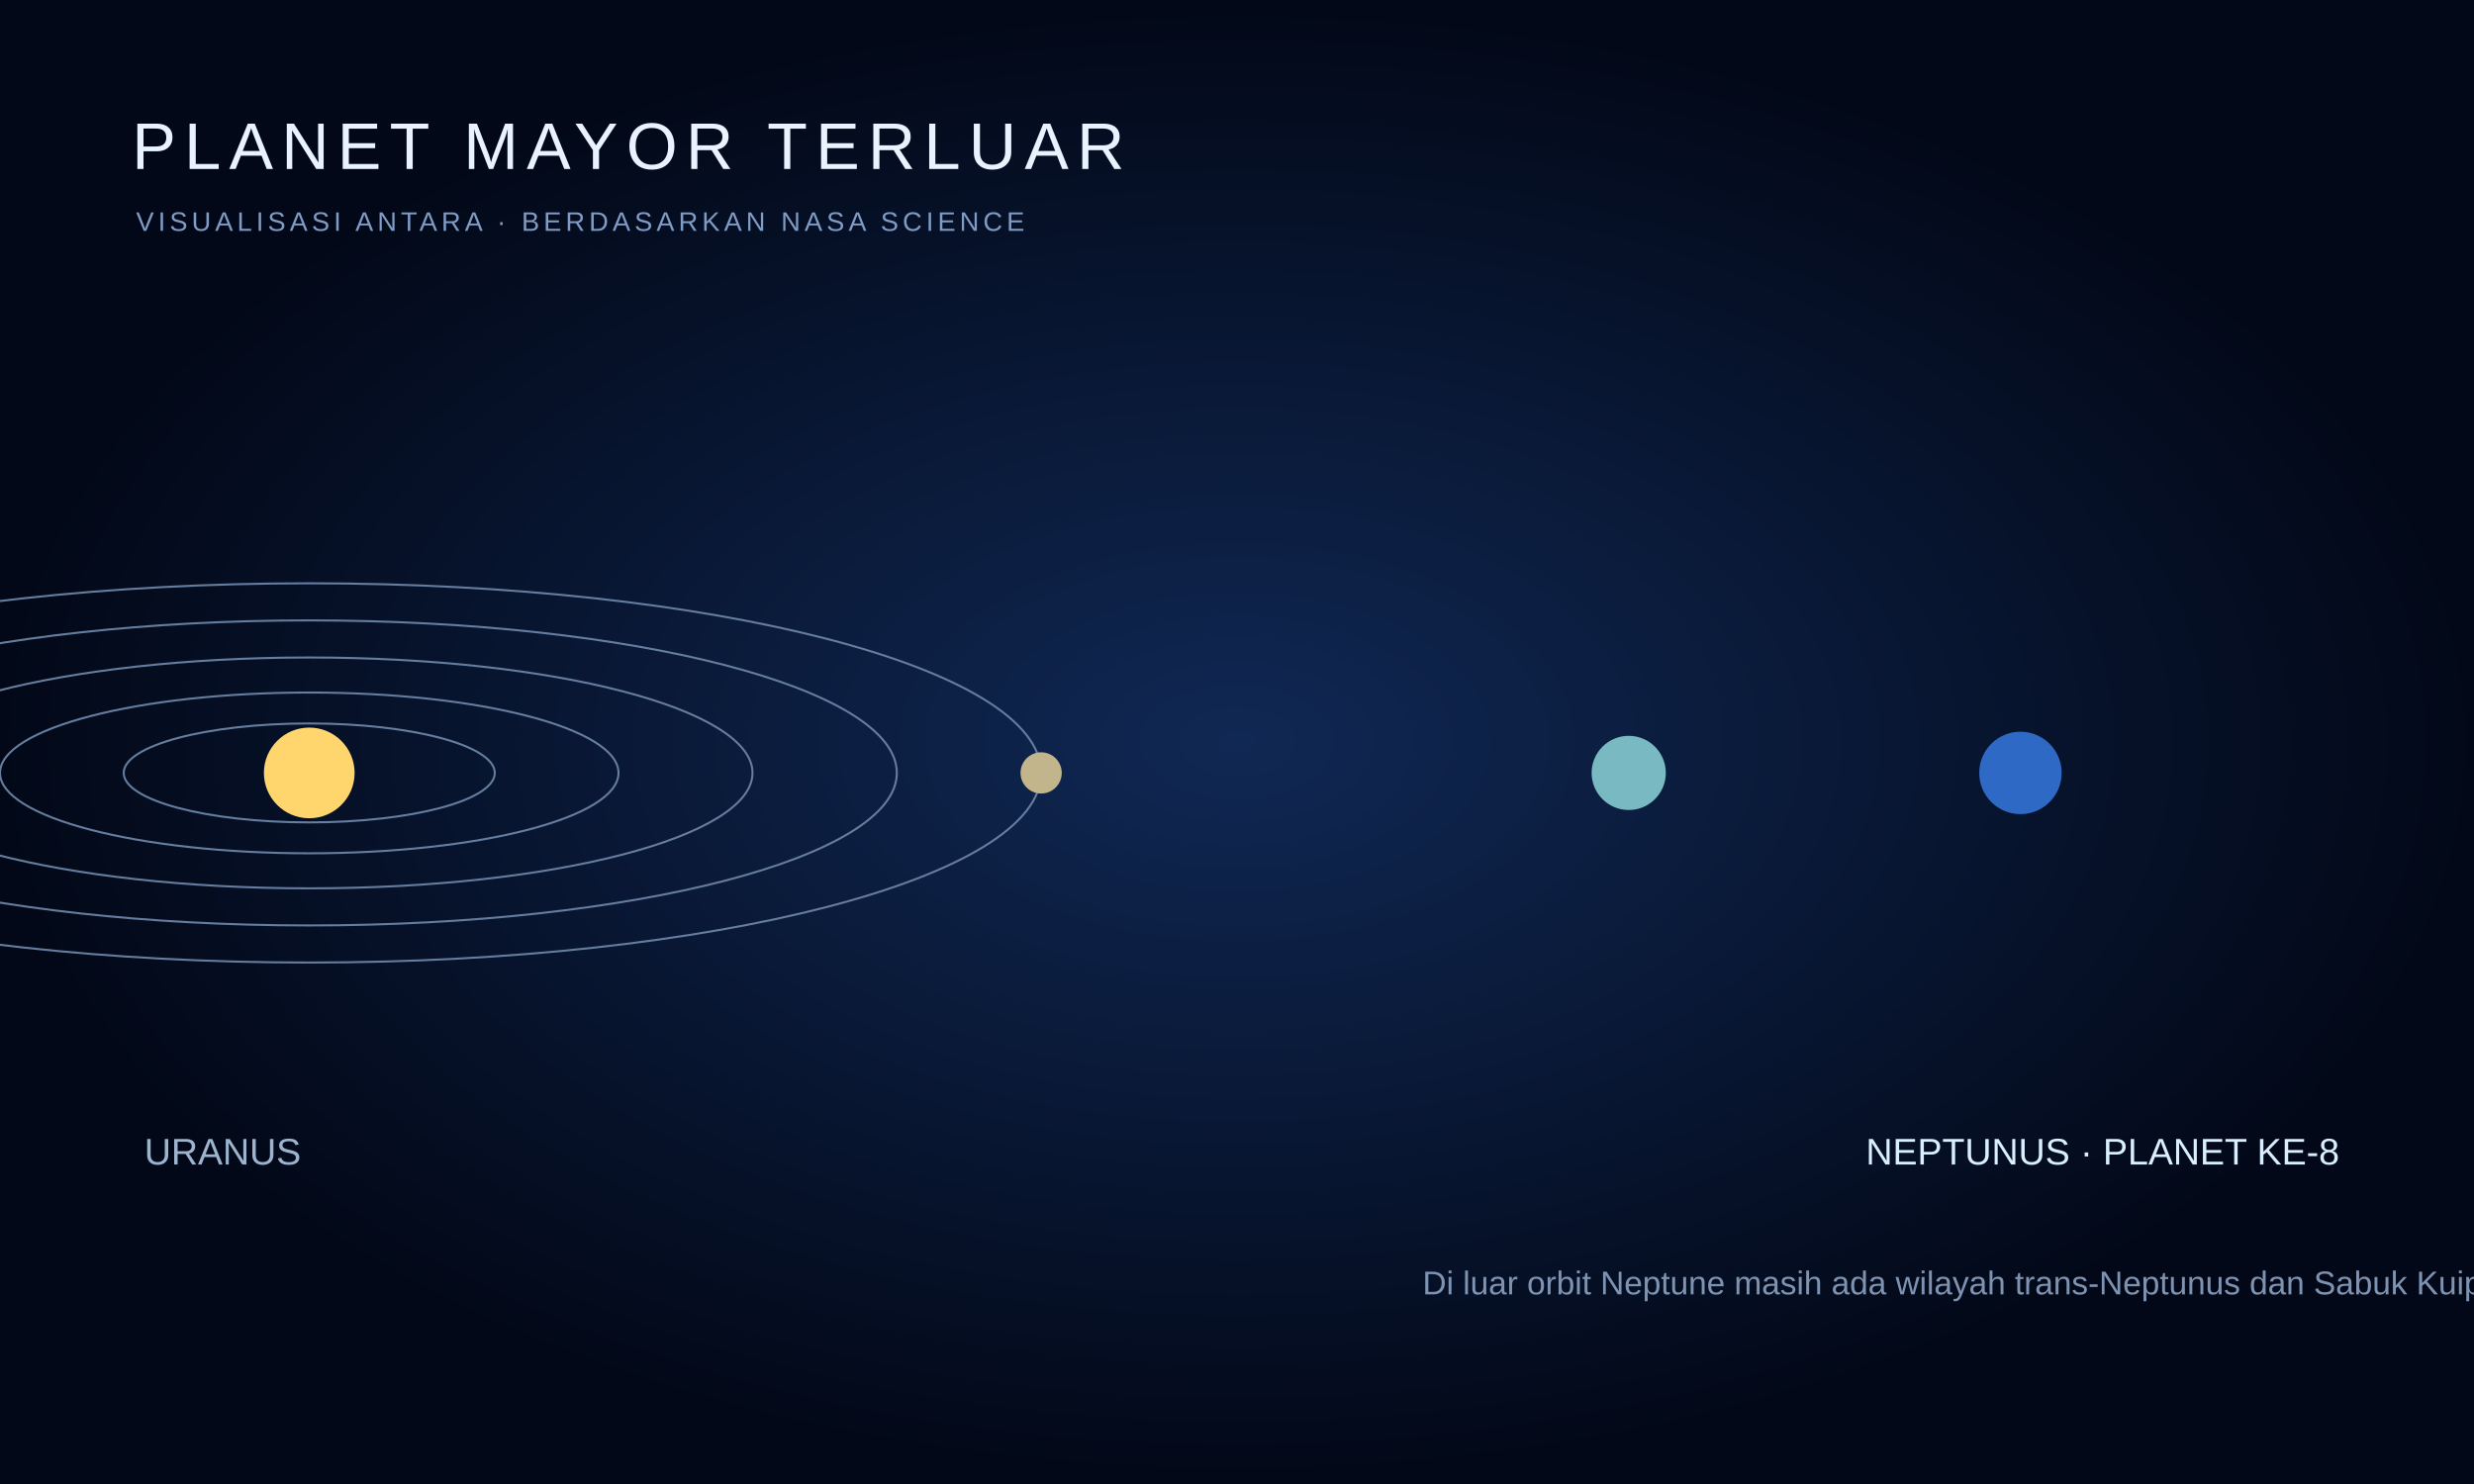
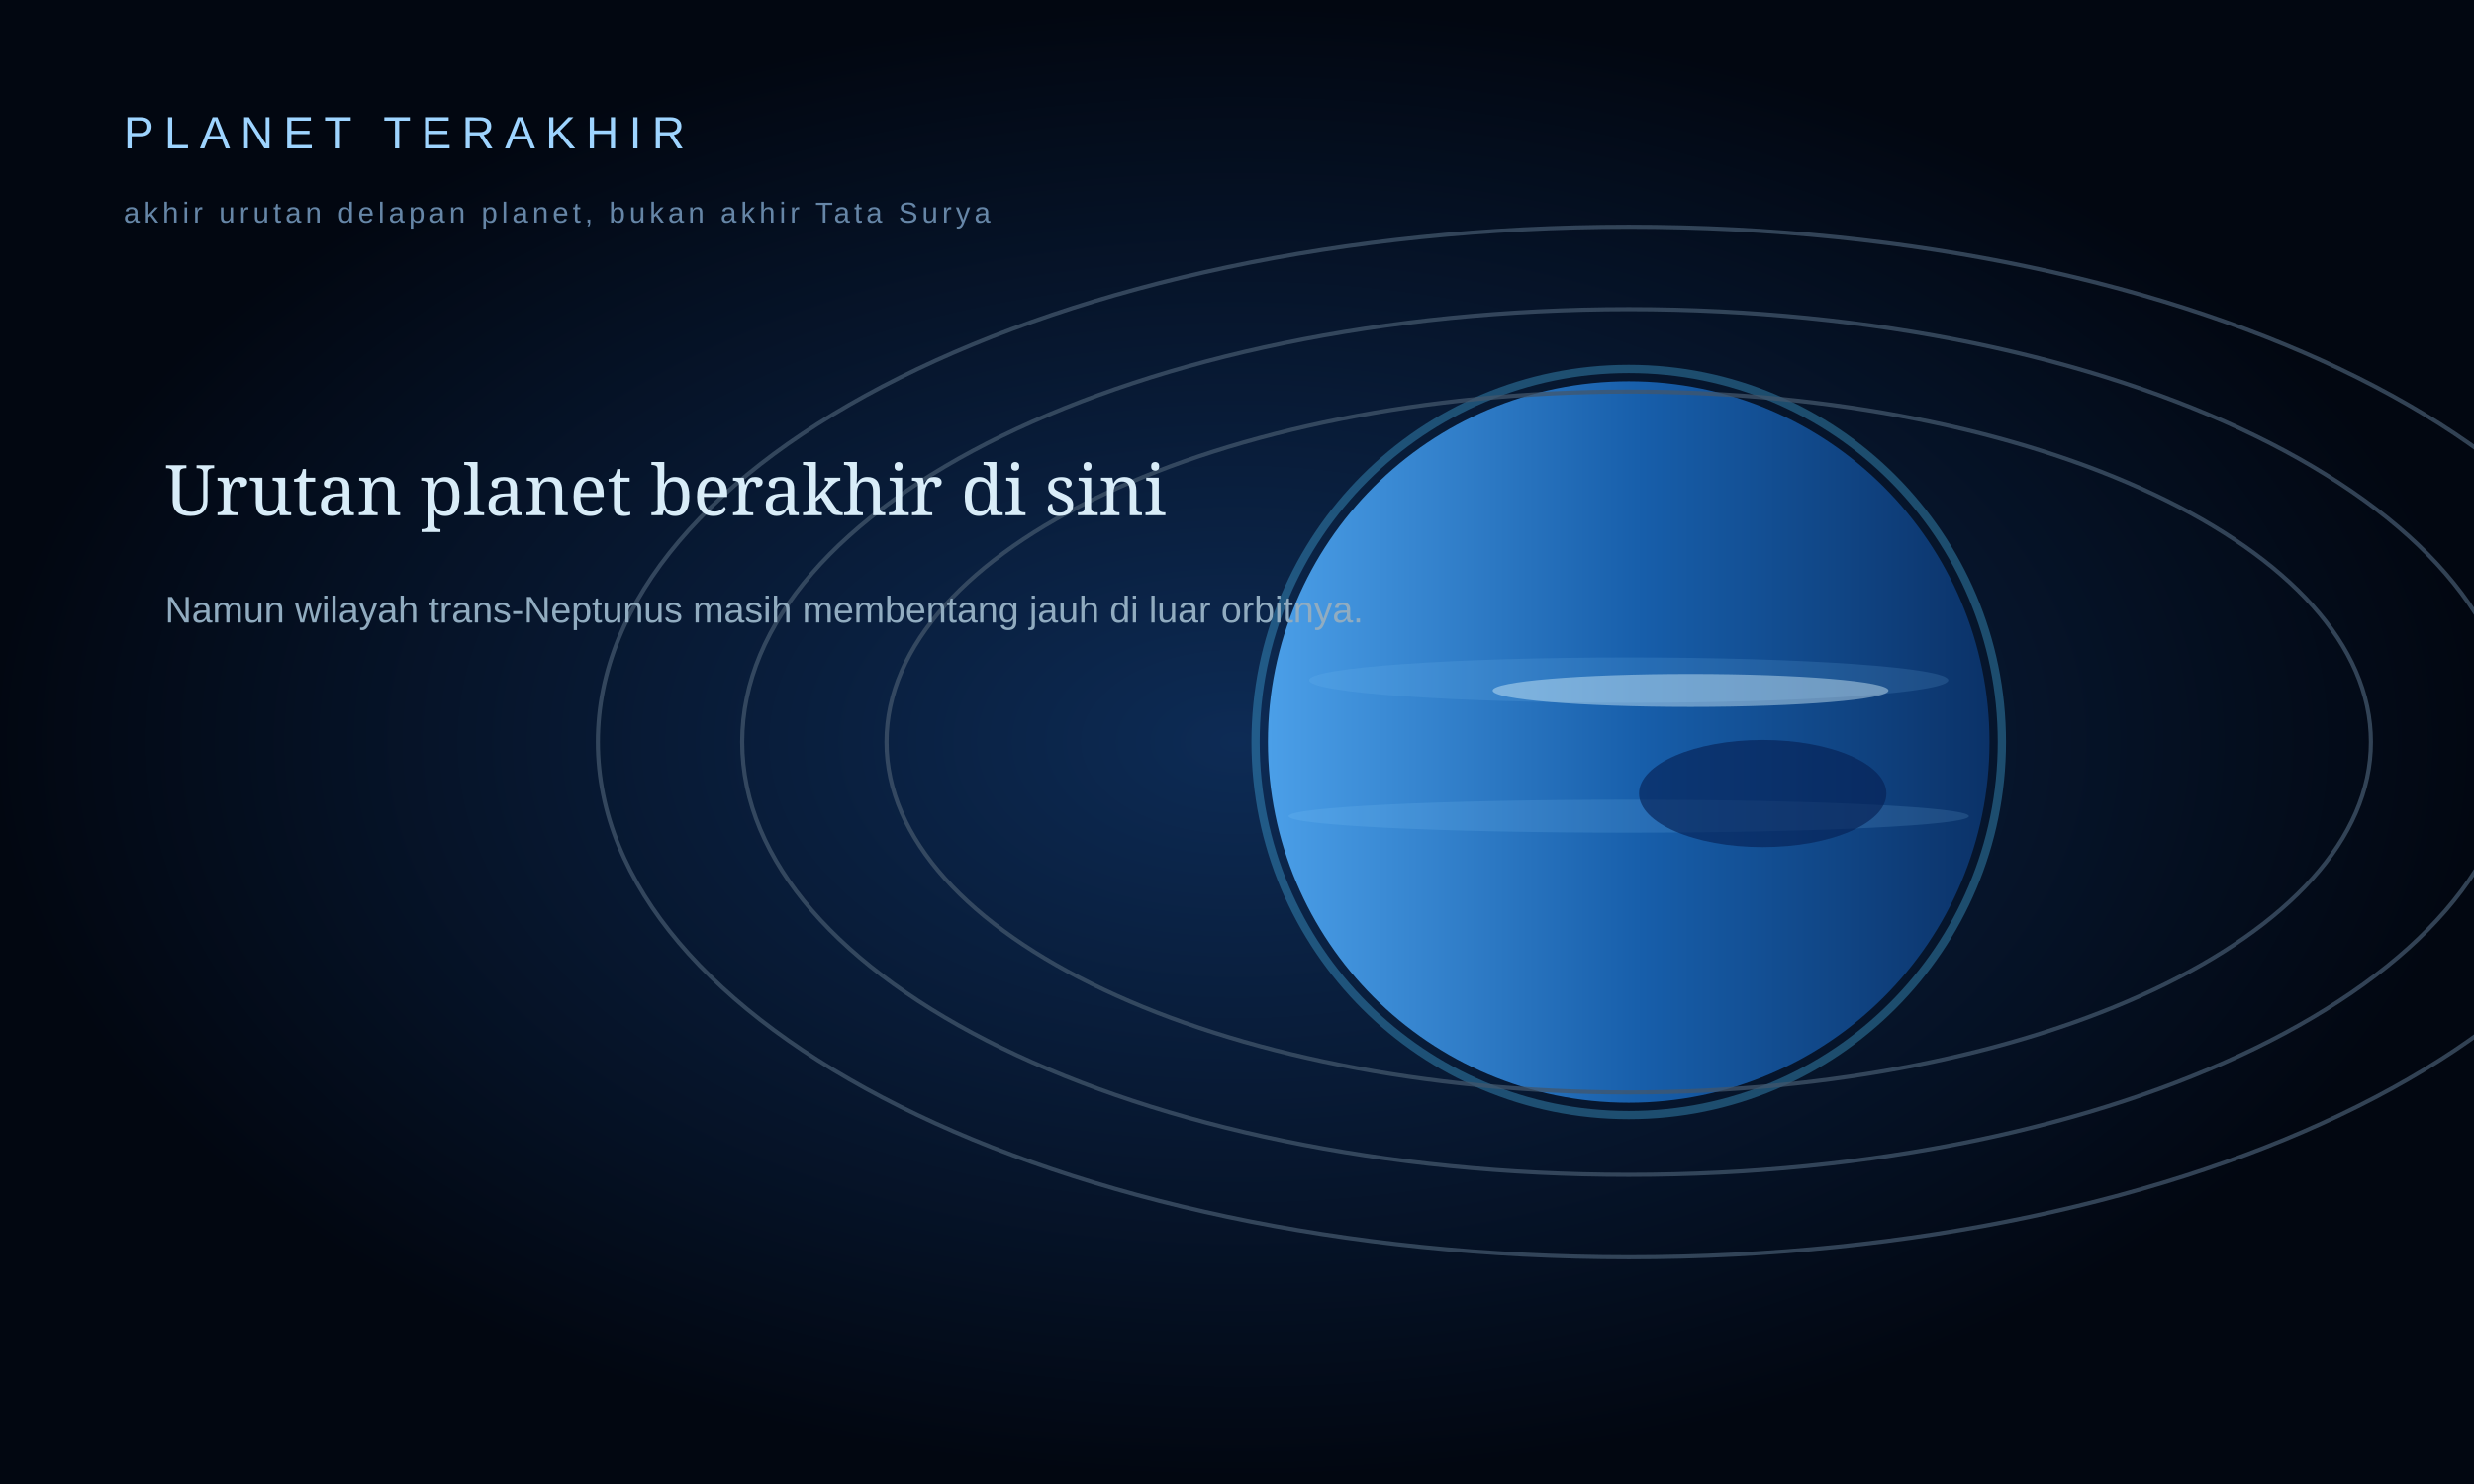
- <svg xmlns="http://www.w3.org/2000/svg" viewBox="0 0 1200 720">
+ <svg xmlns="http://www.w3.org/2000/svg" viewBox="0 0 1200 720" role="img" aria-label="Planet Terakhir">
  <defs>
    <radialGradient id="bg">
-       <stop stop-color="#102854" />
-       <stop offset="1" stop-color="#020817" />
+       <stop offset="0" stop-color="#0d2b55" />
+       <stop offset="1" stop-color="#020711" />
    </radialGradient>
-     <radialGradient id="n">
-       <stop stop-color="#5aa8e8" />
-       <stop offset=".52" stop-color="#2458ad" />
-       <stop offset="1" stop-color="#102b69" />
-     </radialGradient>
-     <filter id="g">
-       <feGaussianBlur stdDeviation="7" />
+     <linearGradient id="blue">
+       <stop stop-color="#4b9fe8" />
+       <stop offset=".52" stop-color="#175eaa" />
+       <stop offset="1" stop-color="#0b3268" />
+     </linearGradient>
+     <filter id="glow">
+       <feGaussianBlur stdDeviation="10" />
    </filter>
  </defs>
  <rect width="1200" height="720" fill="url(#bg)" />
-   <text x="64" y="82" fill="#e8f3ff" font-family="Arial" font-size="32" letter-spacing="4">PLANET MAYOR TERLUAR</text>
-   <text x="66" y="112" fill="#7f9cc6" font-family="Arial" font-size="13" letter-spacing="2">VISUALISASI ANTARA · BERDASARKAN NASA SCIENCE</text>
-   <g transform="translate(150 375)" fill="none" stroke="#657d9e">
-     <ellipse rx="90" ry="24" />
-     <ellipse rx="150" ry="39" />
-     <ellipse rx="215" ry="56" />
-     <ellipse rx="285" ry="74" />
-     <ellipse rx="355" ry="92" />
+   <text x="60" y="72" fill="#9ed4ff" font-size="22" font-family="Arial" letter-spacing="5">PLANET TERAKHIR</text>
+   <text x="60" y="108" fill="#6686a7" font-size="14" font-family="Arial" letter-spacing="2">akhir urutan delapan planet, bukan akhir Tata Surya</text>
+   <circle cx="790" cy="360" r="175" fill="url(#blue)" />
+   <ellipse cx="790" cy="330" rx="155" ry="11" fill="#7bc1f0" opacity=".16" />
+   <ellipse cx="790" cy="396" rx="165" ry="8" fill="#8fd6ff" opacity=".14" />
+   <ellipse cx="855" cy="385" rx="60" ry="26" fill="#051f52" opacity=".62" />
+   <ellipse cx="820" cy="335" rx="96" ry="8" fill="#dff8ff" opacity=".42" />
+   <circle cx="790" cy="360" r="181" fill="none" stroke="#4fc5ff" stroke-opacity=".32" stroke-width="4" />
+   <g fill="none" stroke="#42566b" stroke-width="2" opacity=".75">
+     <ellipse cx="790" cy="360" rx="360" ry="170" />
+     <ellipse cx="790" cy="360" rx="430" ry="210" />
+     <ellipse cx="790" cy="360" rx="500" ry="250" />
  </g>
-   <circle cx="150" cy="375" r="22" fill="#ffd66e" />
-   <circle cx="505" cy="375" r="10" fill="#c2b58b" />
-   <circle cx="790" cy="375" r="18" fill="#78b9c2" />
-   <circle cx="980" cy="375" r="20" fill="#2e69c5" />
-   <text x="70" y="565" fill="#9db4cf" font-family="Arial" font-size="18">URANUS</text>
-   <text x="905" y="565" fill="#d9efff" font-family="Arial" font-size="18">NEPTUNUS · PLANET KE-8</text>
-   <text x="690" y="628" fill="#7e93b1" font-family="Arial" font-size="16">Di luar orbit Neptune masih ada wilayah trans-Neptunus dan Sabuk Kuiper.</text>
+   <text x="80" y="250" fill="#d8ecf8" font-size="34" font-family="Georgia">Urutan planet berakhir di sini</text>
+   <text x="80" y="302" fill="#91acc0" font-size="18" font-family="Arial">Namun wilayah trans-Neptunus masih membentang jauh di luar orbitnya.</text>
</svg>
